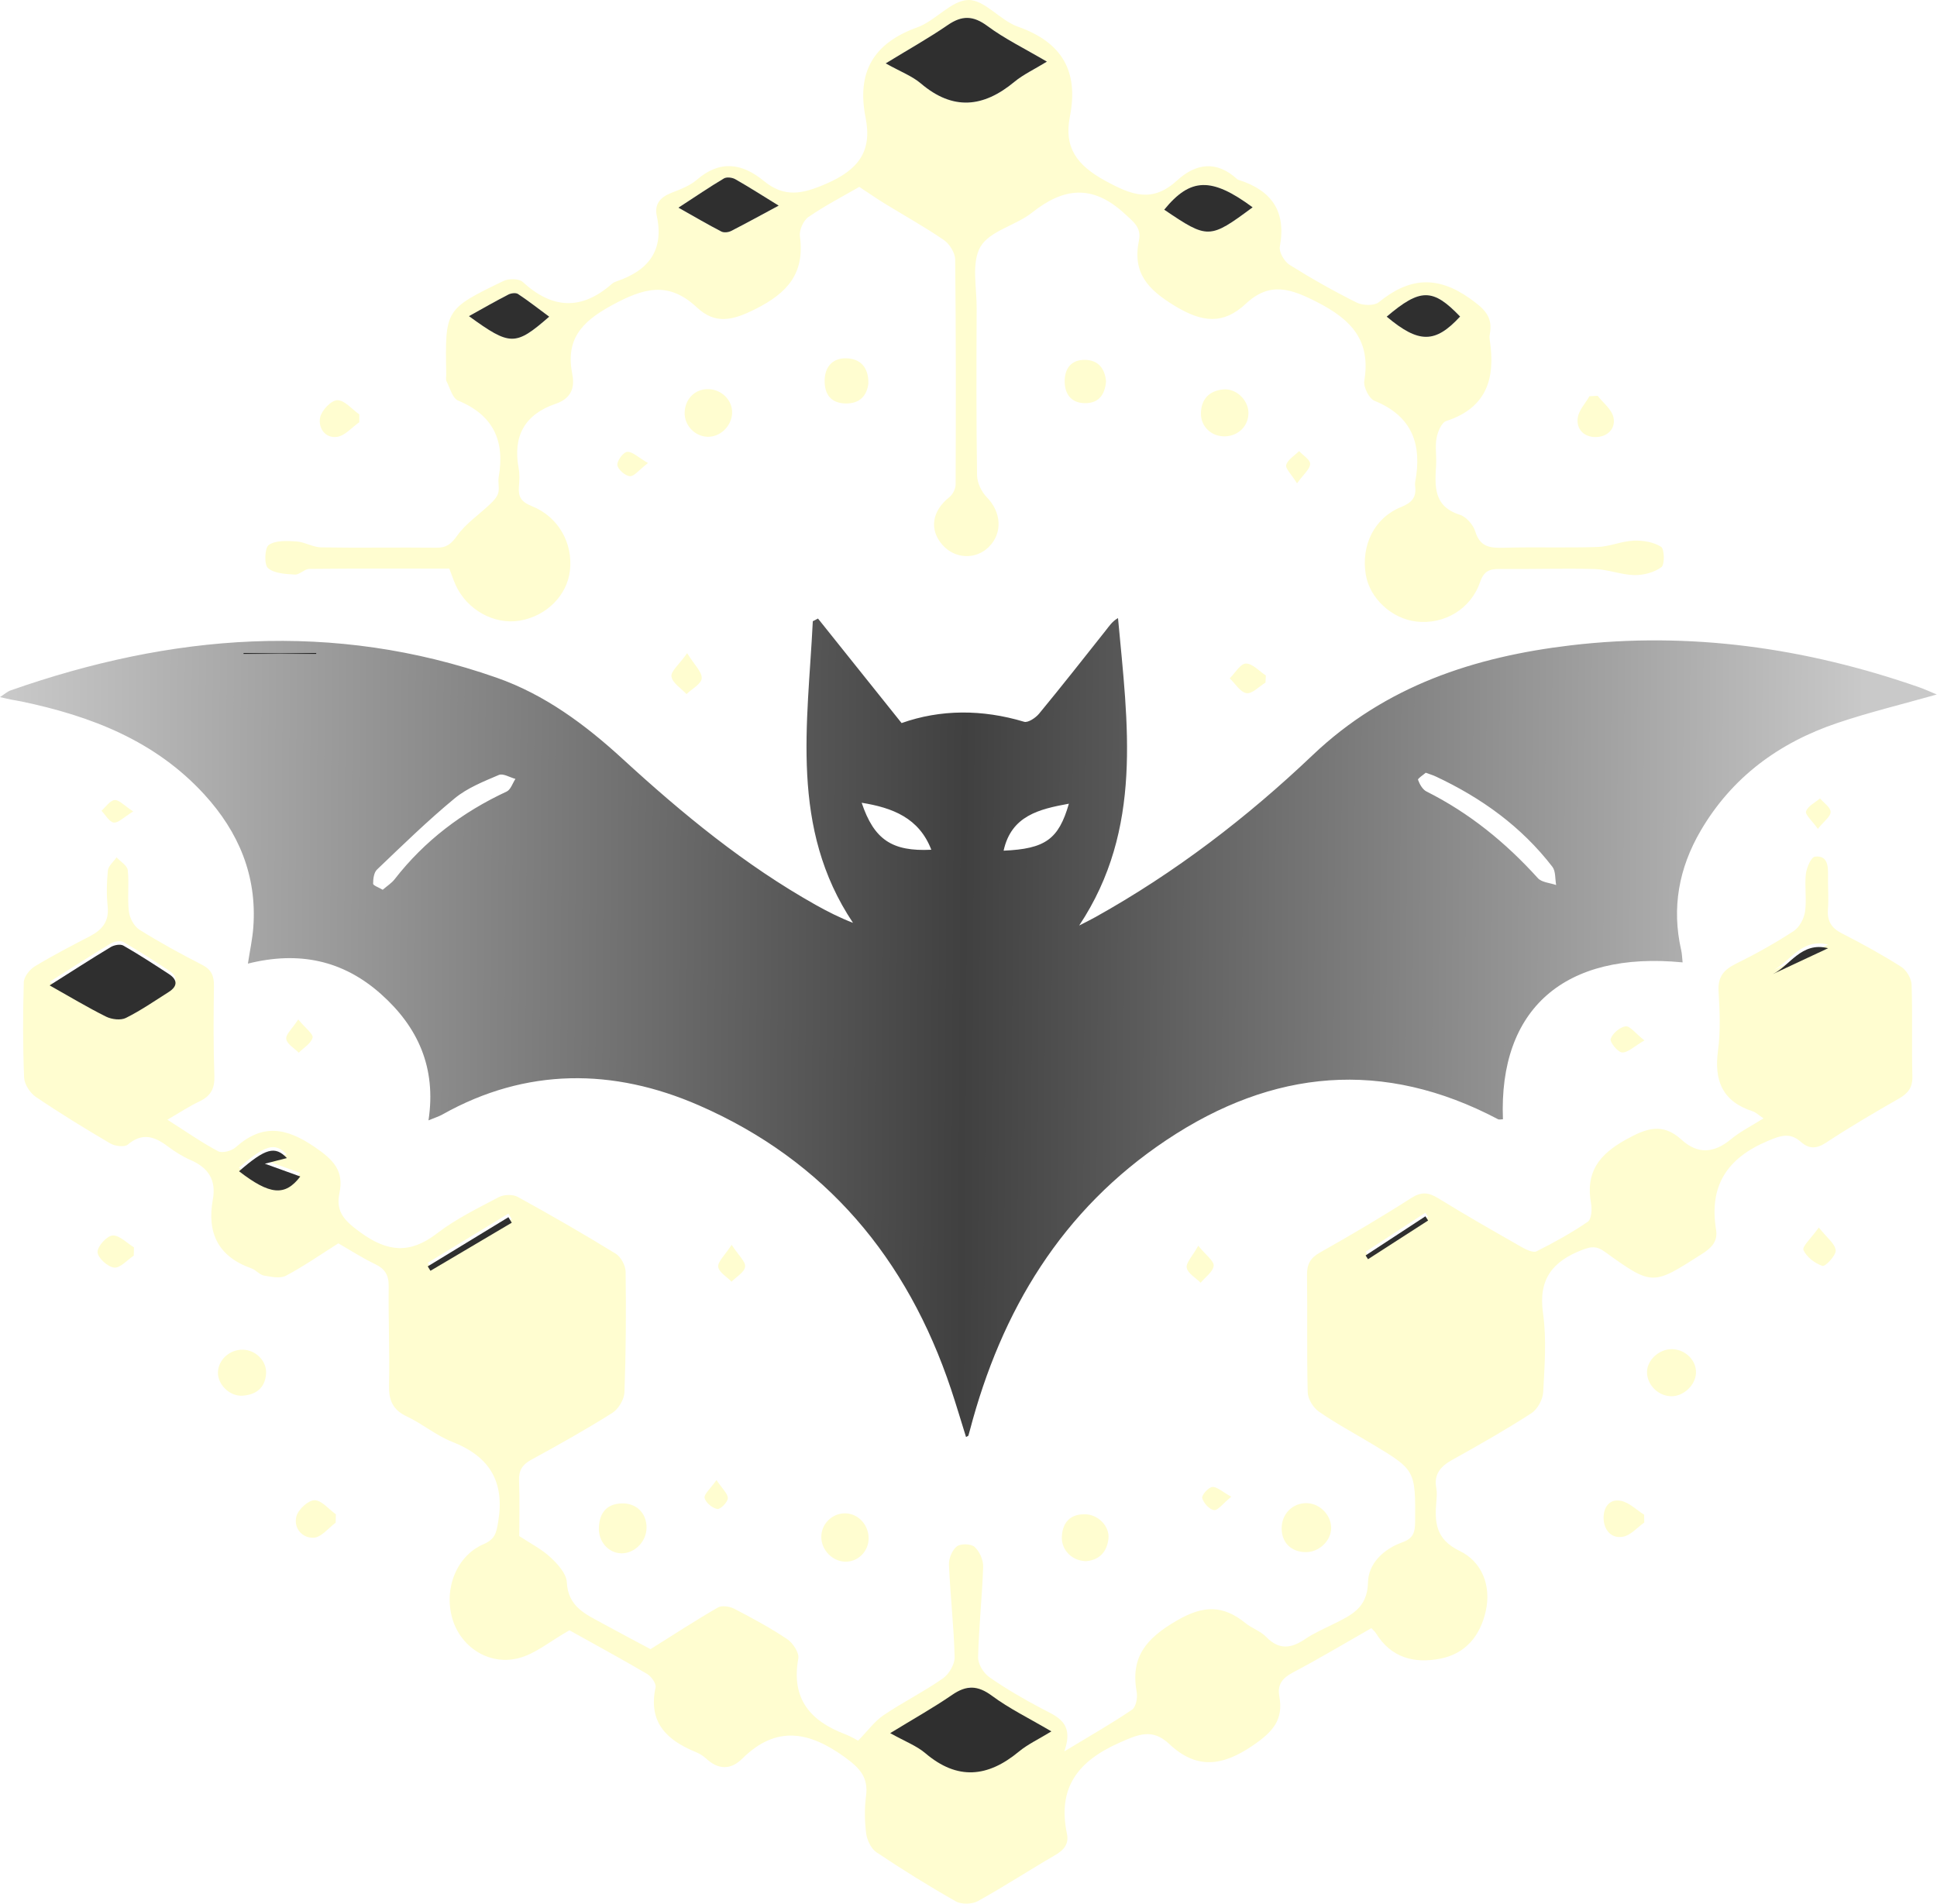
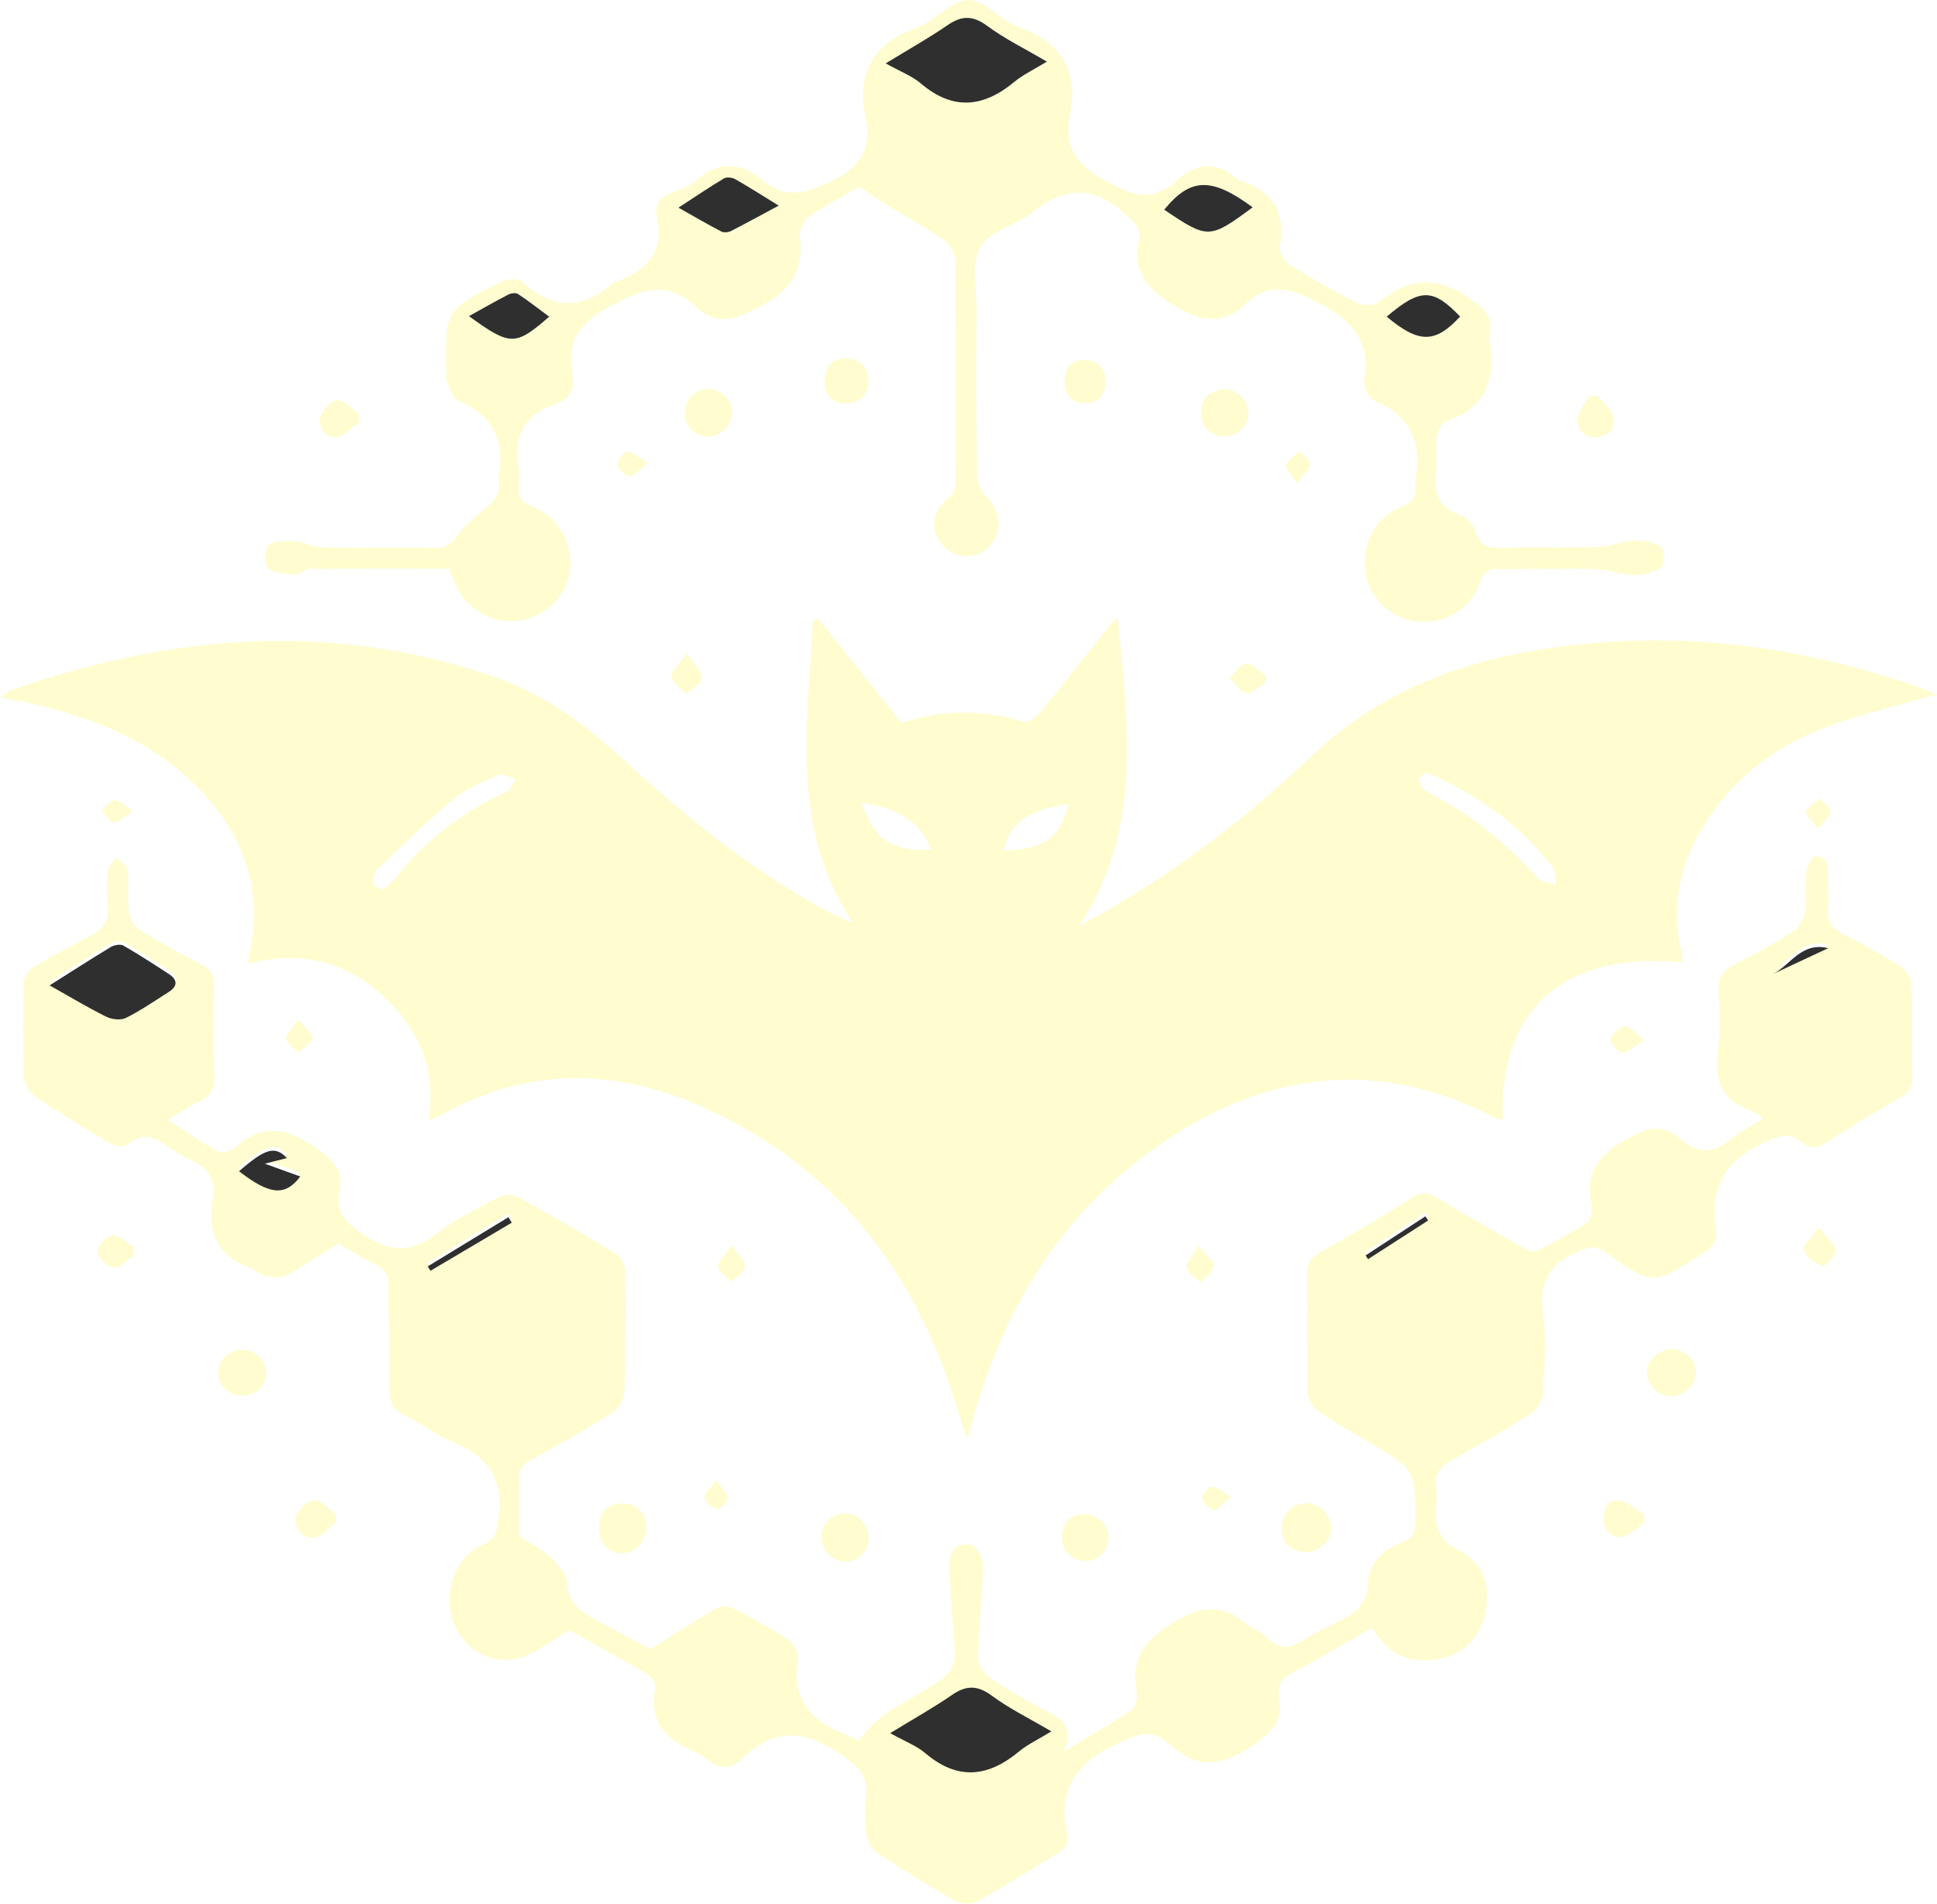
<svg xmlns="http://www.w3.org/2000/svg" width="1784" height="1754" viewBox="0 0 1784 1754" fill="none">
  <path d="M154.054 1031.43C171.19 1042.33 185.508 1052.38 200.854 1060.56C204.666 1062.58 213.283 1060.3 217.029 1056.95C241.655 1034.97 263.464 1038.62 289.914 1056.72C307.116 1068.48 316.96 1078.46 312.618 1099.18C308.905 1116.91 318.053 1125.23 332.206 1135.5C357.064 1153.53 377.68 1155.29 402.406 1136.3C419.774 1122.94 439.926 1113.1 459.448 1102.82C464.121 1100.37 472.341 1100.14 476.849 1102.62C507.309 1119.36 537.437 1136.73 567.068 1154.92C571.874 1157.87 576.15 1165.9 576.216 1171.63C576.713 1208.62 576.514 1245.64 575.122 1282.63C574.89 1289.23 569.587 1298.08 563.919 1301.66C539.658 1316.94 514.6 1330.96 489.41 1344.71C480.992 1349.28 477.644 1354.72 478.042 1364.3C478.738 1381.37 478.241 1398.5 478.241 1415.08C488.383 1421.8 498.824 1427.04 507.043 1434.7C513.672 1440.86 521.693 1449.68 522.058 1457.63C523.152 1480.27 539.525 1487.13 555.136 1495.65C570.084 1503.84 585.165 1511.79 599.152 1519.25C620.099 1506.12 640.318 1492.93 661.199 1480.87C664.878 1478.75 672.07 1479.87 676.313 1482.06C692.951 1490.71 709.556 1499.63 725.068 1510.07C730.305 1513.58 736.205 1522.56 735.244 1527.87C728.482 1564.89 746.214 1585.44 778.53 1597.67C783.999 1599.76 789.07 1602.94 790.33 1603.57C799.378 1594.32 805.477 1585.7 813.664 1580.17C831.462 1568.14 850.885 1558.46 868.484 1546.16C874.086 1542.25 879.422 1533.1 879.223 1526.51C878.494 1498.14 875.213 1469.83 873.986 1441.43C873.754 1435.72 876.97 1427.94 881.278 1424.59C884.792 1421.87 894.337 1422.1 897.585 1425.05C902.126 1429.16 905.706 1437.08 905.507 1443.25C904.579 1471.09 901.496 1498.87 900.834 1526.71C900.701 1532.87 905.805 1541.29 911.108 1545C926.421 1555.71 942.728 1565.19 959.301 1573.9C973.652 1581.46 989.628 1586.76 980.281 1613.41C1004.71 1598.63 1024.16 1587.56 1042.66 1575C1046.24 1572.58 1047.86 1563.96 1046.93 1558.82C1040.94 1526.28 1055.95 1509.17 1083.66 1493.03C1108.15 1478.75 1126.22 1478.38 1147 1495.19C1152.96 1500.03 1160.99 1502.61 1166.22 1508.01C1178.02 1520.21 1189.16 1518.69 1201.98 1510C1210.14 1504.47 1219.39 1500.46 1228.27 1496.05C1244.44 1488.03 1259.42 1481.3 1259.92 1457.87C1260.29 1440.13 1274.47 1426.91 1291.64 1420.81C1301.65 1417.23 1303.27 1411.53 1303.34 1402.28C1303.67 1354.26 1303.87 1354.26 1262.64 1329.6C1246.53 1319.95 1229.93 1311.04 1214.58 1300.33C1209.41 1296.72 1204.54 1288.7 1204.4 1282.53C1203.48 1246.64 1204.27 1210.74 1203.77 1174.84C1203.64 1164.87 1206.59 1159 1215.64 1153.9C1244.01 1137.92 1272.09 1121.38 1299.5 1103.82C1309.01 1097.72 1315.5 1098.25 1324.65 1103.88C1350.01 1119.53 1375.89 1134.28 1401.78 1149.02C1405.79 1151.31 1412.09 1154.29 1415.2 1152.74C1431.44 1144.58 1447.45 1135.73 1462.4 1125.49C1465.75 1123.21 1466.38 1114.12 1465.38 1108.69C1460.18 1080.08 1472.48 1063.71 1497.37 1049.89C1516.49 1039.25 1531.24 1034.01 1548.74 1049.96C1563.66 1063.55 1578.64 1062.42 1594.15 1049.56C1602.87 1042.33 1613.28 1037.16 1624.21 1030.27C1619.64 1027.22 1617.19 1024.73 1614.24 1023.77C1586.56 1014.79 1578.51 995.731 1582.29 967.956C1584.7 950.025 1583.91 931.497 1582.82 913.367C1582.02 900.176 1587.32 893.48 1598.66 887.912C1616.95 878.897 1634.85 868.887 1651.92 857.784C1657.22 854.337 1661.5 846.349 1662.46 839.886C1664.12 828.55 1661.93 816.651 1663.22 805.217C1663.89 799.35 1668.06 789.572 1671.58 789.175C1682.78 787.816 1683.84 797.063 1683.64 806.078C1683.41 816.552 1684.4 827.125 1683.57 837.532C1682.75 848.304 1686.49 854.801 1696.3 859.806C1714.96 869.318 1733.36 879.46 1751.06 890.663C1755.9 893.746 1760.4 901.369 1760.6 907.07C1761.6 935.209 1760.6 963.415 1761.33 991.555C1761.6 1002.06 1757.22 1007.33 1748.67 1012.2C1726.17 1025.06 1703.76 1038.22 1682.12 1052.47C1673.13 1058.41 1666.41 1058.77 1658.62 1051.94C1648.57 1043.09 1640.22 1045.98 1627.96 1051.15C1590.44 1067.06 1573.93 1092.55 1580.53 1132.92C1582.25 1143.56 1576.45 1149.52 1567.54 1155.19C1522 1184.32 1522 1184.85 1477.98 1153.13C1470.49 1147.73 1465.65 1148.23 1457.5 1151.34C1430.15 1161.85 1416.66 1178.19 1421.14 1209.71C1424.52 1233.54 1422.59 1258.27 1421.3 1282.5C1420.94 1289.33 1416 1298.34 1410.33 1301.99C1386.7 1317.23 1362.21 1331.15 1337.61 1344.84C1326.84 1350.84 1320.44 1357.97 1322.86 1370.96C1323.56 1374.71 1323.26 1378.68 1322.96 1382.53C1321.31 1402.05 1321.74 1417.83 1344.54 1428.86C1364.66 1438.61 1373.71 1460.52 1368.4 1484.22C1363.33 1506.85 1349.98 1523.52 1326.28 1528.07C1302.31 1532.67 1281.27 1527.14 1267.38 1504.76C1266.25 1502.98 1264.56 1501.55 1263.07 1499.89C1238.68 1513.78 1215.08 1527.97 1190.72 1540.79C1180.97 1545.93 1176.3 1551.96 1178.29 1562.77C1182.3 1584.58 1171.96 1595.68 1153.79 1608.08C1125.75 1627.2 1101.95 1630.22 1076.93 1606.65C1061.35 1591.97 1048.46 1597.64 1030.73 1605.56C992.611 1622.56 973.818 1647.02 982.667 1689.35C984.656 1698.79 979.85 1704.33 971.763 1709.03C947.899 1722.89 924.764 1738 900.635 1751.36C895.298 1754.31 885.62 1754.58 880.417 1751.66C855.459 1737.54 831.064 1722.33 807.233 1706.38C802.328 1703.1 798.616 1695.31 797.787 1689.15C796.296 1677.75 796.13 1665.85 797.655 1654.45C799.942 1637.11 791.457 1628.53 778.199 1618.88C745.585 1595.15 715.025 1588.99 683.704 1620.07C673.097 1630.61 661.729 1630.52 650.493 1620.17C647.709 1617.59 644.229 1615.43 640.715 1614.01C614.001 1603.04 596.832 1586.67 603.792 1554.48C604.555 1550.97 599.815 1544.34 595.937 1542.05C570.747 1527.3 545.06 1513.38 524.444 1501.88C506.579 1511.96 492.791 1523.86 477.081 1527.7C449.736 1534.4 424.083 1516.83 416.625 1491.14C408.604 1463.53 420.47 1433.24 445.461 1422.5C456.001 1417.96 457.161 1412.06 458.851 1401.88C464.983 1364.9 450.963 1341.76 416.426 1328.24C401.71 1322.47 389.016 1311.63 374.598 1304.84C361.605 1298.71 357.992 1289.86 358.291 1276.13C358.954 1245.77 357.628 1215.38 357.992 1185.02C358.125 1174.75 354.645 1168.94 345.431 1164.54C333.565 1158.84 322.428 1151.61 311.623 1145.41C295.283 1155.72 279.871 1166.49 263.365 1175.24C258.029 1178.06 249.709 1176.27 243.047 1175.08C239.004 1174.35 235.755 1169.94 231.679 1168.51C201.086 1157.74 190.381 1135.93 196.015 1105.04C199.296 1087.14 191.971 1075.81 175.664 1068.72C168.141 1065.43 160.948 1060.93 154.386 1055.99C142.288 1046.87 131.019 1043.13 117.661 1054.46C114.645 1057.02 105.895 1055.92 101.619 1053.4C78.319 1039.75 55.25 1025.59 32.911 1010.45C27.608 1006.83 22.47 998.847 22.205 992.682C21.012 963.449 21.045 934.149 21.907 904.915C22.073 899.844 27.276 893.149 31.983 890.299C48.456 880.289 65.658 871.406 82.793 862.49C94.096 856.624 100.592 848.868 99.167 835.047C98.04 824.109 98.206 812.906 99.366 801.968C99.83 797.66 104.569 793.848 107.354 789.804C110.966 793.715 117.164 797.328 117.661 801.604C119.087 814.166 117.197 827.092 118.689 839.621C119.418 845.653 123.429 853.309 128.367 856.425C147.028 868.125 166.45 878.764 186.072 888.774C194.888 893.282 197.208 899.214 197.043 908.462C196.645 936.071 196.479 963.714 197.44 991.29C197.838 1002.89 194.026 1009.78 183.685 1014.66C174.438 1019 165.821 1024.77 154.087 1031.56L154.054 1031.43ZM45.705 904.484C64.199 914.892 80.639 924.802 97.775 933.32C102.912 935.872 111.132 936.867 115.938 934.48C129.66 927.652 142.42 918.836 155.38 910.583C163.666 905.313 163.732 899.347 155.513 894.011C141.691 885.029 127.903 876.013 113.618 867.827C110.834 866.236 105.166 867.296 102.05 869.152C83.722 880.19 65.757 891.823 45.705 904.484ZM243.909 1068.75C250.405 1067.09 257.167 1065.37 264.193 1063.58C253.322 1052.01 244.439 1054.6 220.111 1075.71C248.417 1097.55 262.503 1099.04 276.523 1080.55C265.486 1076.57 254.847 1072.73 243.876 1068.75H243.909ZM393.954 1163.31C394.783 1164.67 395.612 1166.03 396.44 1167.39C421.398 1152.6 446.389 1137.82 471.347 1123.07C470.319 1121.38 469.292 1119.69 468.264 1118C443.505 1133.12 418.713 1148.2 393.954 1163.31ZM896.425 1558.89C895.431 1557.17 894.47 1555.48 893.475 1553.75C871.103 1567.18 848.73 1580.6 826.358 1594.02C827.021 1595.15 827.65 1596.28 828.313 1597.4L896.425 1558.86V1558.89ZM1315.31 1121.05C1314.48 1119.76 1313.65 1118.47 1312.82 1117.17C1294.46 1129.2 1276.1 1141.24 1257.73 1153.23C1258.46 1154.39 1259.23 1155.55 1259.95 1156.71L1315.31 1121.05ZM1632.66 894.11C1648.94 886.487 1665.21 878.864 1683.71 870.213C1658.95 863.849 1648.44 886.586 1632.66 894.11Z" fill="#FFFDD0" />
  <path d="M413.875 523.82C370.953 523.82 327.931 523.654 284.91 524.085C280.435 524.118 275.928 529.587 271.619 529.322C263.034 528.791 252.528 528.36 246.794 523.323C243.148 520.108 243.777 504.629 247.556 502.011C253.787 497.702 264.261 498.232 272.812 498.762C280.568 499.26 288.158 504.132 295.847 504.264C331.18 504.861 366.545 504.165 401.877 504.563C411.29 504.662 415.599 501.116 421.134 493.36C429.055 482.256 441.153 474.169 451.229 464.557C454.312 461.607 457.725 458.127 458.852 454.249C460.178 449.642 458.455 444.273 459.316 439.434C465.15 406.157 454.411 382.425 421.929 369.035C416.759 366.913 414.439 357.5 411.257 351.236C410.362 349.479 411.058 346.894 410.992 344.674C409.898 285.113 409.798 284.914 463.824 258.796C468.597 256.476 477.977 256.575 481.391 259.691C508.669 284.814 535.648 286.074 563.622 261.448C564.815 260.387 566.439 259.658 567.997 259.127C596.999 249.284 611.814 230.921 604.92 198.937C602.534 187.9 608.268 181.636 618.344 177.658C626.53 174.443 635.347 171.195 641.81 165.594C663.122 147.132 683.572 150.347 703.426 166.654C722.55 182.332 739.056 178.818 761.164 169.173C790.596 156.346 803.423 139.443 797.225 108.386C788.906 66.79 804.152 39.81 844.787 25.226C861.558 19.194 876.076 0.335 891.886 0.003C906.801 -0.295 921.119 18.796 937.393 24.53C978.061 38.849 993.639 65.464 985.386 107.359C979.752 135.962 991.783 152.203 1017.93 166.522C1042.59 180.011 1061.42 187.071 1084.22 166.157C1101.36 150.447 1120.48 147.662 1139.24 164.864C1139.64 165.229 1140.14 165.527 1140.67 165.693C1171.06 175.272 1184.82 194.562 1178.75 227.242C1177.82 232.247 1182.89 240.931 1187.67 243.947C1207.75 256.542 1228.47 268.242 1249.68 278.815C1255.18 281.566 1265.69 281.831 1269.97 278.351C1297.57 255.912 1323.33 253.327 1353.92 275.07C1367.54 284.748 1375.2 291.974 1372.08 308.215C1371.79 309.805 1371.82 311.562 1372.08 313.186C1377.42 348.087 1369.73 375.564 1332.01 387.861C1327.7 389.253 1324.19 397.672 1323.13 403.339C1321.64 411.327 1323.13 419.845 1322.7 428.131C1321.57 447.521 1319.85 466.413 1344.57 474.235C1350.47 476.125 1356.9 483.483 1358.76 489.648C1363.2 504.231 1372.75 504.927 1385.27 504.596C1413.98 503.8 1442.71 504.861 1471.42 503.9C1482.52 503.535 1493.46 498.53 1504.6 498.066C1513.11 497.702 1522.92 499.326 1529.85 503.701C1533 505.69 1533.33 520.174 1530.18 522.494C1523.52 527.366 1513.71 529.951 1505.26 529.786C1493.06 529.554 1480.96 524.549 1468.77 524.217C1439.53 523.422 1410.23 524.483 1380.97 524.151C1371.45 524.052 1366.55 526.438 1363.13 536.348C1354.62 561.174 1330.12 575.525 1304.57 572.608C1281.83 570.023 1261.58 551.263 1257.93 529.487C1253.39 502.342 1265.72 477.053 1290.48 467.076C1300.52 463.033 1304.7 458.028 1303.34 447.753C1303.21 446.659 1303.18 445.499 1303.34 444.438C1309.9 409.869 1301.09 383.519 1265.86 369.2C1260.88 367.179 1255.61 356.473 1256.54 350.805C1262.67 313.783 1244.84 294.625 1213.35 278.451C1188.96 265.922 1169.57 259.127 1147.46 279.776C1126.62 299.299 1107.26 297.111 1082.1 281.865C1056.81 266.519 1042.89 251.272 1048.99 221.409C1051.41 209.643 1043.92 204.273 1035.43 196.517C1006.27 169.836 979.752 172.62 950.551 195.855C935.603 207.753 911.706 212.593 903.088 227.209C894.537 241.727 899.608 264.563 899.509 283.721C899.277 335.095 899.111 386.436 899.873 437.81C899.973 444.77 904.017 453.189 908.988 458.227C922.18 471.65 923.671 491.073 910.712 503.867C898.614 515.832 879.456 514.97 868.022 502.011C855.559 487.891 858.41 470.623 874.385 457.995C877.534 455.509 880.152 450.206 880.152 446.195C880.418 377.155 880.517 308.115 879.722 239.108C879.655 232.976 874.617 224.79 869.381 221.177C851.681 209.013 832.789 198.572 814.46 187.303C807.102 182.762 800.009 177.824 791.424 172.156C776.576 180.741 759.937 189.358 744.591 199.898C739.918 203.113 735.974 212.029 736.736 217.664C741.277 251.736 725.566 269.767 695.703 284.748C674.789 295.255 658.846 299.133 641.777 283.157C615.46 258.498 592.392 265.425 562.959 281.533C534.687 297.012 520.833 313.319 527.13 345.071C529.682 357.998 525.274 367.378 511.95 371.918C483.18 381.729 472.143 401.782 477.712 431.545C478.706 436.882 478.408 442.616 477.944 448.084C477.148 457.398 479.767 462.27 489.644 466.181C514.436 476.025 527.892 500.585 524.909 525.808C522.225 548.579 503.332 567.471 479.004 571.714C455.372 575.857 430.017 561.903 419.642 538.9C417.621 534.426 416.063 529.686 413.809 523.787L413.875 523.82ZM815.753 58.404C829.574 66.127 840.114 70.071 848.201 76.932C877.7 102.089 905.674 99.139 934.278 75.474C942.564 68.613 952.673 63.906 964.273 56.813C943.359 44.483 925.362 35.733 909.552 24.033C896.393 14.289 886.118 14.024 872.96 23.105C855.625 35.037 837.164 45.345 815.786 58.437L815.753 58.404ZM624.873 191.314C640.517 200.13 652.251 207.024 664.382 213.289C666.735 214.515 670.878 214.051 673.397 212.791C687.45 205.665 701.238 198.042 717.214 189.424C702.365 180.31 690.002 172.355 677.242 165.096C674.424 163.505 669.32 162.876 666.801 164.367C653.676 172.156 641.015 180.774 624.873 191.314ZM1153.73 190.982C1115.74 162.942 1096.42 163.605 1072.29 193.17C1112.56 220.448 1114.02 220.415 1153.73 190.982ZM505.884 291.742C495.576 284.118 486.627 277.059 477.148 270.828C475.126 269.502 470.751 270.065 468.265 271.358C456.267 277.556 444.534 284.317 431.972 291.244C470.055 318.854 474.695 318.92 505.884 291.742ZM1277.22 291.709C1306.89 316.633 1322 316.434 1344.84 291.609C1319.81 265.425 1308.28 265.325 1277.22 291.709Z" fill="#FFFDD0" />
  <path d="M1202.38 1429.89C1189.26 1429.69 1180.57 1421.17 1180.41 1408.38C1180.21 1394.59 1190.75 1384.15 1204.17 1384.78C1215.84 1385.31 1225.92 1395.79 1226.01 1407.42C1226.08 1419.42 1214.88 1430.09 1202.38 1429.89Z" fill="#FFFDD0" />
  <path d="M595.474 1407.68C595.242 1420.18 584.669 1430.95 572.604 1430.99C560.44 1430.99 550.762 1420.05 551.591 1406.69C552.386 1393.3 559.048 1385.21 573.068 1384.98C586.459 1384.75 595.739 1394.36 595.474 1407.68Z" fill="#FFFDD0" />
  <path d="M1538.9 1286.24C1527 1285.94 1516.79 1275.57 1516.93 1263.84C1517.02 1252.8 1528.26 1242.62 1540.06 1242.89C1552.39 1243.15 1562.57 1253.36 1562.03 1264.9C1561.5 1276.27 1550.37 1286.57 1538.9 1286.28V1286.24Z" fill="#FFFDD0" />
  <path d="M651.819 402.378C639.953 402.146 630.109 391.739 630.573 379.873C631.037 367.145 640.417 358.097 652.714 358.495C664.944 358.892 674.755 368.968 674.291 380.635C673.794 392.534 663.42 402.61 651.852 402.378H651.819Z" fill="#FFFDD0" />
  <path d="M778.398 1394.13C790.131 1394.23 799.809 1404.34 800.008 1416.73C800.24 1429.03 790.297 1439.04 778.265 1438.67C766.565 1438.31 756.523 1427.94 756.423 1416.07C756.291 1404.01 766.3 1394.03 778.398 1394.13Z" fill="#FFFDD0" />
  <path d="M1128.31 401.98C1115.91 402.345 1105.77 393.098 1106.07 380.47C1106.36 367.643 1113.79 360.019 1126.45 358.76C1138.18 357.567 1149.32 368.04 1149.82 379.608C1150.31 391.904 1140.97 401.616 1128.31 401.98Z" fill="#FFFDD0" />
  <path d="M223.692 1243.39C235.723 1243.65 245.965 1253.99 245.037 1265.69C244.042 1278.85 235.557 1284.98 223.261 1285.75C211.528 1286.47 200.49 1275.54 200.722 1264.33C200.954 1252.73 211.494 1243.12 223.692 1243.39Z" fill="#FFFDD0" />
  <path d="M1000.17 1438.21C986.944 1437.91 977.1 1427.47 977.995 1415.01C978.923 1402.05 986.049 1394.73 999.473 1394.99C1011.57 1395.22 1022.24 1406.19 1020.88 1417.73C1019.39 1430.29 1011.77 1437.38 1000.14 1438.21H1000.17Z" fill="#FFFDD0" />
  <path d="M799.777 353.357C798.517 363.831 792.485 371.852 779.061 371.686C765.538 371.52 759.407 363.632 759.506 350.672C759.606 337.414 767.328 329.625 779.824 330.089C791.822 330.52 800.075 337.746 799.777 353.357Z" fill="#FFFDD0" />
  <path d="M1018.7 351.136C1017.6 364.427 1011.37 371.752 998.611 371.388C986.38 371.056 980.779 362.836 980.58 351.799C980.381 339.834 986.347 331.25 999.406 331.515C1012.07 331.78 1017.57 340.099 1018.66 351.103L1018.7 351.136Z" fill="#FFFDD0" />
  <path d="M309.171 1402.75C302.476 1407.65 295.946 1416.24 288.986 1416.6C278.313 1417.16 270.16 1407.72 273.01 1396.88C274.667 1390.55 283.815 1382.13 289.649 1382.06C296.178 1382 302.774 1390.35 309.337 1395.02C309.27 1397.61 309.204 1400.16 309.171 1402.75Z" fill="#FFFDD0" />
  <path d="M330.881 388.988C324.12 393.694 317.789 401.384 310.497 402.445C299.328 404.069 292.831 393.96 294.886 384.414C296.245 377.951 305.128 368.703 310.696 368.67C317.391 368.604 324.186 377.023 330.914 381.762V389.021L330.881 388.988Z" fill="#FFFDD0" />
  <path d="M1471.45 364.626C1476.52 371.156 1484.38 377.089 1486 384.381C1488.32 394.788 1480.6 402.444 1469.86 402.643C1459.15 402.809 1451.63 395.65 1453.12 384.911C1454.08 377.917 1460.15 371.62 1463.89 365.024C1466.41 364.892 1468.93 364.759 1471.42 364.626H1471.45Z" fill="#FFFDD0" />
  <path d="M1514.34 1402.65C1507.88 1407.19 1501.91 1414.38 1494.85 1415.67C1483.95 1417.69 1477.22 1409.44 1476.92 1398.84C1476.62 1388.96 1482.19 1380.37 1492.96 1382.63C1500.62 1384.22 1507.21 1390.98 1514.27 1395.42L1514.37 1402.65H1514.34Z" fill="#FFFDD0" />
  <path d="M123.231 1156.71C117.165 1160.73 110.702 1168.35 105.134 1167.75C99.234 1167.12 90.152 1158.9 89.854 1153.57C89.556 1148.36 98.273 1138.62 103.609 1138.19C109.873 1137.69 116.767 1145.11 123.363 1149.12C123.297 1151.64 123.264 1154.2 123.198 1156.71H123.231Z" fill="#FFFDD0" />
  <path d="M632.894 601.742C639.688 612.746 646.682 619.11 646.284 624.943C645.92 630.081 637.269 634.622 632.264 639.428C627.325 634.091 619.371 629.252 618.41 623.253C617.647 618.48 625.37 612.315 632.894 601.742Z" fill="#FFFDD0" />
  <path d="M1675.12 1130.83C1682.61 1140.27 1690.17 1145.74 1690.7 1151.84C1691.1 1156.55 1681.09 1167.02 1678.54 1166.19C1671.58 1163.94 1663.89 1158.04 1661 1151.58C1659.58 1148.36 1668.1 1140.74 1675.12 1130.83Z" fill="#FFFDD0" />
  <path d="M1165.49 628.855C1159.63 632.401 1153.3 639.328 1148.06 638.566C1142.36 637.737 1137.69 629.783 1132.58 624.91C1137.52 620.038 1142.39 611.387 1147.46 611.288C1153.53 611.155 1159.76 618.315 1165.89 622.292C1165.76 624.479 1165.63 626.667 1165.53 628.855H1165.49Z" fill="#FFFDD0" />
  <path d="M1103.61 1147.63C1110.81 1156.48 1118.3 1161.75 1117.8 1166.09C1117.14 1171.7 1110.08 1176.53 1105.8 1181.71C1101.26 1177.16 1094 1173.15 1093.01 1167.95C1092.11 1163.31 1098.18 1157.38 1103.61 1147.63Z" fill="#FFFDD0" />
  <path d="M673.86 1146.77C680.324 1156.71 686.886 1162.32 686.256 1167.02C685.594 1172.06 678.235 1176.2 673.761 1180.74C669.386 1176.2 662.061 1172.03 661.497 1167.06C660.967 1162.28 667.397 1156.71 673.827 1146.74L673.86 1146.77Z" fill="#FFFDD0" />
  <path d="M1514.51 958.477C1504.86 964.078 1499.19 969.879 1493.96 969.547C1489.91 969.282 1482.45 959.968 1483.45 957.052C1485.17 951.981 1491.93 946.213 1497.2 945.484C1501.18 944.954 1506.15 951.881 1514.51 958.477Z" fill="#FFFDD0" />
  <path d="M274.701 939.154C281.396 947.274 288.788 952.776 287.893 955.958C286.401 961.328 279.673 965.239 275.132 969.779C271.022 965.603 264.294 961.825 263.631 957.151C263.034 952.942 269.066 947.771 274.701 939.154Z" fill="#FFFDD0" />
  <path d="M1194.59 445.3C1189.39 436.881 1183.62 431.578 1184.62 428.264C1186.11 423.292 1192.31 419.746 1196.48 415.569C1200.13 419.514 1206.82 423.59 1206.66 427.402C1206.46 432.208 1200.69 436.815 1194.56 445.3H1194.59Z" fill="#FFFDD0" />
  <path d="M1674.26 763.554C1668.93 756.03 1662.36 750.429 1663.39 747.446C1665.05 742.573 1671.71 739.392 1676.25 735.514C1679.76 739.657 1686 743.767 1686.03 747.976C1686.09 752.152 1680 756.428 1674.26 763.587V763.554Z" fill="#FFFDD0" />
  <path d="M596.799 426.574C588.513 432.937 584.072 438.97 580.095 438.671C575.753 438.34 569.058 432.44 568.594 428.397C568.163 424.485 574.095 416.531 577.675 416.266C582.448 415.901 587.652 421.271 596.799 426.574Z" fill="#FFFDD0" />
  <path d="M122.667 747.545C113.884 752.914 108.945 758.284 104.769 757.753C100.593 757.223 97.212 750.76 93.467 746.882C97.477 743.369 101.289 737.436 105.565 737.038C109.674 736.673 114.282 742.076 122.667 747.512V747.545Z" fill="#FFFDD0" />
  <path d="M659.873 1363.44C665.342 1371.72 670.513 1376.13 670.314 1380.31C670.148 1383.99 663.387 1390.68 660.636 1390.15C656.029 1389.29 649.93 1384.28 648.969 1380.01C648.206 1376.56 654.139 1371.66 659.873 1363.47V1363.44Z" fill="#FFFDD0" />
  <path d="M1134.01 1378.82C1126.22 1385.21 1121.78 1391.58 1118.1 1391.15C1113.89 1390.65 1108.48 1384.65 1107.26 1380.08C1106.56 1377.46 1112.83 1370.26 1116.47 1369.87C1120.68 1369.4 1125.49 1374.14 1134.01 1378.82Z" fill="#FFFDD0" />
-   <path d="M1549.77 886.586C1440.96 875.946 1380.24 929.508 1384.22 1031.1C1382.66 1031.1 1380.83 1031.66 1379.64 1031.03C1274.11 975.413 1172.39 984.926 1074.65 1050.02C977.896 1114.45 922.247 1207.26 893.212 1317.83C892.781 1319.42 892.383 1320.98 891.886 1322.54C891.787 1322.83 891.223 1322.97 889.732 1323.83C885.092 1308.98 880.75 1294.3 875.911 1279.78C835.739 1159.46 760.269 1069.08 643.501 1018.2C565.081 984.031 484.772 983.301 407.578 1026.65C404.363 1028.48 400.717 1029.57 394.652 1032.12C402.01 983.567 384.941 946.014 350.702 915.587C315.867 884.63 275.332 875.946 228.333 887.713C230.222 875.283 232.542 864.81 233.304 854.237C236.785 806.774 219.848 766.569 188.294 732C142.985 682.415 83.889 659.678 20.086 646.288C16.837 645.592 13.556 645.161 10.308 644.498C7.623 643.968 4.972 643.305 0 642.178C4.209 639.493 6.728 637.107 9.711 636.046C157.635 584.109 306.719 571.58 457.295 624.28C501.775 639.858 539.03 667.567 573.467 699.153C628.52 749.666 685.959 796.963 751.387 833.687C762.192 839.752 773.262 845.354 785.625 850.16C727.158 762.758 743.995 666.771 748.602 572.309L753.375 569.823C778.598 601.344 803.788 632.864 830.37 666.108C866.232 653.414 904.581 653.315 943.227 664.915C946.84 666.009 953.833 661.302 957.015 657.458C977.731 632.334 997.849 606.746 1018.07 581.225C1021.42 577.016 1024.33 572.409 1029.7 569.393C1038.65 666.804 1053.07 763.62 993.938 852.613C998.943 850.027 1004.05 847.575 1008.95 844.824C1082.24 803.956 1148.46 753.212 1208.95 695.673C1276.1 631.771 1357.9 605.056 1446.59 594.516C1556.47 581.49 1663.42 596.836 1767.6 633.13C1772.57 634.853 1777.34 637.14 1783.77 639.792C1751.72 648.873 1721.49 656.165 1692.13 666.075C1638.6 684.139 1595.18 715.891 1566.24 765.442C1546.23 799.747 1539.5 836.339 1548.41 875.416C1549.14 878.565 1549.18 881.879 1549.71 886.586H1549.77ZM352.459 819.7C356.337 816.319 360.579 813.668 363.463 809.989C391.139 774.391 425.94 748.141 466.675 729.182C470.354 727.459 472.078 721.526 474.729 717.549C469.592 716.19 463.327 712.246 459.483 713.903C445.363 719.935 430.382 725.868 418.748 735.48C393.823 756.063 370.622 778.733 347.222 801.073C344.339 803.824 343.642 809.69 343.642 814.099C343.642 815.756 348.614 817.38 352.459 819.667V819.7ZM1313.15 711.848C1310.8 713.936 1305.6 717.184 1306.03 718.41C1307.49 722.454 1310.2 727.326 1313.82 729.149C1353.36 748.97 1386.83 776.281 1416.4 808.994C1419.98 812.939 1427.53 813.303 1433.24 815.325C1432.18 809.657 1432.9 802.631 1429.79 798.554C1401.28 761.498 1364.36 734.983 1322.3 715.295C1319.85 714.135 1317.2 713.372 1313.15 711.881V711.848ZM793.613 739.523C805.014 773.563 821.686 784.6 857.747 782.81C846.511 753.577 822.216 744.13 793.613 739.523ZM984.459 740.385C957.181 745.39 931.428 751.356 924.335 783.672C962.683 781.982 975.013 773.231 984.459 740.385ZM224.289 601.675C224.289 601.94 224.289 602.206 224.289 602.438H291.374C291.374 602.173 291.374 601.907 291.374 601.675H224.289Z" fill="url(#paint0_linear_181_6)" />
-   <path d="M224.253 601.644H291.337C291.337 601.909 291.337 602.174 291.337 602.406H224.253C224.253 602.141 224.253 601.876 224.253 601.644Z" fill="url(#paint1_linear_181_6)" />
+   <path d="M1549.77 886.586C1440.96 875.946 1380.24 929.508 1384.22 1031.1C1382.66 1031.1 1380.83 1031.66 1379.64 1031.03C1274.11 975.413 1172.39 984.926 1074.65 1050.02C977.896 1114.45 922.247 1207.26 893.212 1317.83C892.781 1319.42 892.383 1320.98 891.886 1322.54C891.787 1322.83 891.223 1322.97 889.732 1323.83C885.092 1308.98 880.75 1294.3 875.911 1279.78C835.739 1159.46 760.269 1069.08 643.501 1018.2C565.081 984.031 484.772 983.301 407.578 1026.65C404.363 1028.48 400.717 1029.57 394.652 1032.12C402.01 983.567 384.941 946.014 350.702 915.587C315.867 884.63 275.332 875.946 228.333 887.713C230.222 875.283 232.542 864.81 233.304 854.237C236.785 806.774 219.848 766.569 188.294 732C142.985 682.415 83.889 659.678 20.086 646.288C16.837 645.592 13.556 645.161 10.308 644.498C7.623 643.968 4.972 643.305 0 642.178C4.209 639.493 6.728 637.107 9.711 636.046C157.635 584.109 306.719 571.58 457.295 624.28C501.775 639.858 539.03 667.567 573.467 699.153C628.52 749.666 685.959 796.963 751.387 833.687C762.192 839.752 773.262 845.354 785.625 850.16C727.158 762.758 743.995 666.771 748.602 572.309L753.375 569.823C778.598 601.344 803.788 632.864 830.37 666.108C866.232 653.414 904.581 653.315 943.227 664.915C946.84 666.009 953.833 661.302 957.015 657.458C977.731 632.334 997.849 606.746 1018.07 581.225C1021.42 577.016 1024.33 572.409 1029.7 569.393C1038.65 666.804 1053.07 763.62 993.938 852.613C998.943 850.027 1004.05 847.575 1008.95 844.824C1082.24 803.956 1148.46 753.212 1208.95 695.673C1276.1 631.771 1357.9 605.056 1446.59 594.516C1556.47 581.49 1663.42 596.836 1767.6 633.13C1772.57 634.853 1777.34 637.14 1783.77 639.792C1751.72 648.873 1721.49 656.165 1692.13 666.075C1638.6 684.139 1595.18 715.891 1566.24 765.442C1546.23 799.747 1539.5 836.339 1548.41 875.416C1549.14 878.565 1549.18 881.879 1549.71 886.586H1549.77ZM352.459 819.7C356.337 816.319 360.579 813.668 363.463 809.989C391.139 774.391 425.94 748.141 466.675 729.182C470.354 727.459 472.078 721.526 474.729 717.549C469.592 716.19 463.327 712.246 459.483 713.903C445.363 719.935 430.382 725.868 418.748 735.48C393.823 756.063 370.622 778.733 347.222 801.073C344.339 803.824 343.642 809.69 343.642 814.099C343.642 815.756 348.614 817.38 352.459 819.667V819.7ZM1313.15 711.848C1310.8 713.936 1305.6 717.184 1306.03 718.41C1307.49 722.454 1310.2 727.326 1313.82 729.149C1353.36 748.97 1386.83 776.281 1416.4 808.994C1419.98 812.939 1427.53 813.303 1433.24 815.325C1432.18 809.657 1432.9 802.631 1429.79 798.554C1401.28 761.498 1364.36 734.983 1322.3 715.295C1319.85 714.135 1317.2 713.372 1313.15 711.881V711.848ZM793.613 739.523C805.014 773.563 821.686 784.6 857.747 782.81C846.511 753.577 822.216 744.13 793.613 739.523ZM984.459 740.385C957.181 745.39 931.428 751.356 924.335 783.672C962.683 781.982 975.013 773.231 984.459 740.385Z" fill="#FFFDD0" />
  <path d="M45.705 907.766C65.757 895.105 83.722 883.471 102.051 872.434C105.166 870.578 110.834 869.517 113.618 871.108C127.903 879.295 141.725 888.31 155.513 897.292C163.733 902.629 163.7 908.595 155.38 913.865C142.388 922.118 129.627 930.934 115.938 937.762C111.166 940.148 102.913 939.121 97.775 936.602C80.639 928.084 64.2 918.173 45.705 907.766Z" fill="#2F2F2F" />
  <path d="M243.91 1072.03C254.848 1075.97 265.52 1079.82 276.557 1083.83C262.504 1102.36 248.451 1100.83 220.146 1078.99C244.474 1057.84 253.356 1055.29 264.228 1066.86C257.168 1068.65 250.44 1070.37 243.943 1072.03H243.91Z" fill="#2F2F2F" />
  <path d="M393.955 1166.62C418.714 1151.51 443.506 1136.43 468.265 1121.32C469.293 1123.01 470.32 1124.7 471.347 1126.39C446.39 1141.17 421.399 1155.95 396.441 1170.7C395.612 1169.34 394.784 1167.98 393.955 1166.62Z" fill="#2F2F2F" />
  <path d="M896.426 1562.2L828.314 1600.75C827.651 1599.62 827.021 1598.5 826.358 1597.37C848.731 1583.95 871.104 1570.52 893.476 1557.1C894.47 1558.82 895.432 1560.51 896.426 1562.24V1562.2Z" fill="#2F2F2F" />
  <path d="M1315.31 1124.37L1259.96 1160.03C1259.23 1158.87 1258.46 1157.71 1257.73 1156.55C1276.1 1144.52 1294.46 1132.49 1312.82 1120.49C1313.65 1121.78 1314.48 1123.07 1315.31 1124.37Z" fill="#2F2F2F" />
  <path d="M1632.67 897.425C1648.44 889.868 1658.98 867.164 1683.71 873.528C1665.21 882.178 1648.94 889.802 1632.67 897.425Z" fill="#2F2F2F" />
  <path d="M815.72 58.404C837.098 45.312 855.559 35.004 872.894 23.072C886.052 14.024 896.36 14.255 909.485 24C925.295 35.733 943.293 44.483 964.207 56.78C952.607 63.906 942.498 68.579 934.211 75.44C905.641 99.106 877.667 102.022 848.135 76.899C840.081 70.038 829.508 66.094 815.687 58.371L815.72 58.404Z" fill="#2F2F2F" />
  <path d="M819.862 1596.64C841.24 1583.54 859.702 1573.24 877.037 1561.3C890.195 1552.26 900.503 1552.49 913.628 1562.23C929.438 1573.97 947.436 1582.72 968.35 1595.01C956.749 1602.14 946.64 1606.81 938.354 1613.67C909.783 1637.34 881.809 1640.25 852.278 1615.13C844.224 1608.27 833.65 1604.33 819.829 1596.6L819.862 1596.64Z" fill="#2F2F2F" />
  <path d="M624.84 191.313C641.014 180.807 653.642 172.156 666.768 164.367C669.287 162.876 674.424 163.505 677.208 165.096C689.969 172.355 702.332 180.276 717.18 189.424C701.172 198.009 687.384 205.632 673.363 212.791C670.844 214.084 666.701 214.515 664.348 213.288C652.25 207.024 640.484 200.13 624.84 191.313Z" fill="#2F2F2F" />
  <path d="M1153.69 190.982C1113.99 220.415 1112.53 220.448 1072.26 193.17C1096.39 163.605 1115.71 162.942 1153.69 190.982Z" fill="#2F2F2F" />
  <path d="M505.818 291.741C474.629 318.92 469.988 318.854 431.905 291.244C444.434 284.284 456.167 277.555 468.199 271.357C470.684 270.065 475.059 269.501 477.081 270.827C486.561 277.092 495.51 284.118 505.818 291.741Z" fill="#2F2F2F" />
  <path d="M1277.16 291.708C1308.18 265.325 1319.71 265.458 1344.77 291.609C1321.94 316.401 1306.82 316.633 1277.16 291.708Z" fill="#2F2F2F" />
-   <defs>
-     <linearGradient id="paint0_linear_181_6" x1="6.005" y1="590.892" x2="1717" y2="600.892" gradientUnits="userSpaceOnUse">
-       <stop stop-color="#C9C9C9" />
-       <stop offset="0.516" stop-color="#404040" />
-       <stop offset="1" stop-color="#C9C9C9" />
-     </linearGradient>
-     <linearGradient id="paint1_linear_181_6" x1="224.479" y1="601.665" x2="285.921" y2="615.032" gradientUnits="userSpaceOnUse">
-       <stop />
-       <stop offset="0.516" stop-color="#404040" />
-       <stop offset="1" />
-     </linearGradient>
-   </defs>
</svg>
